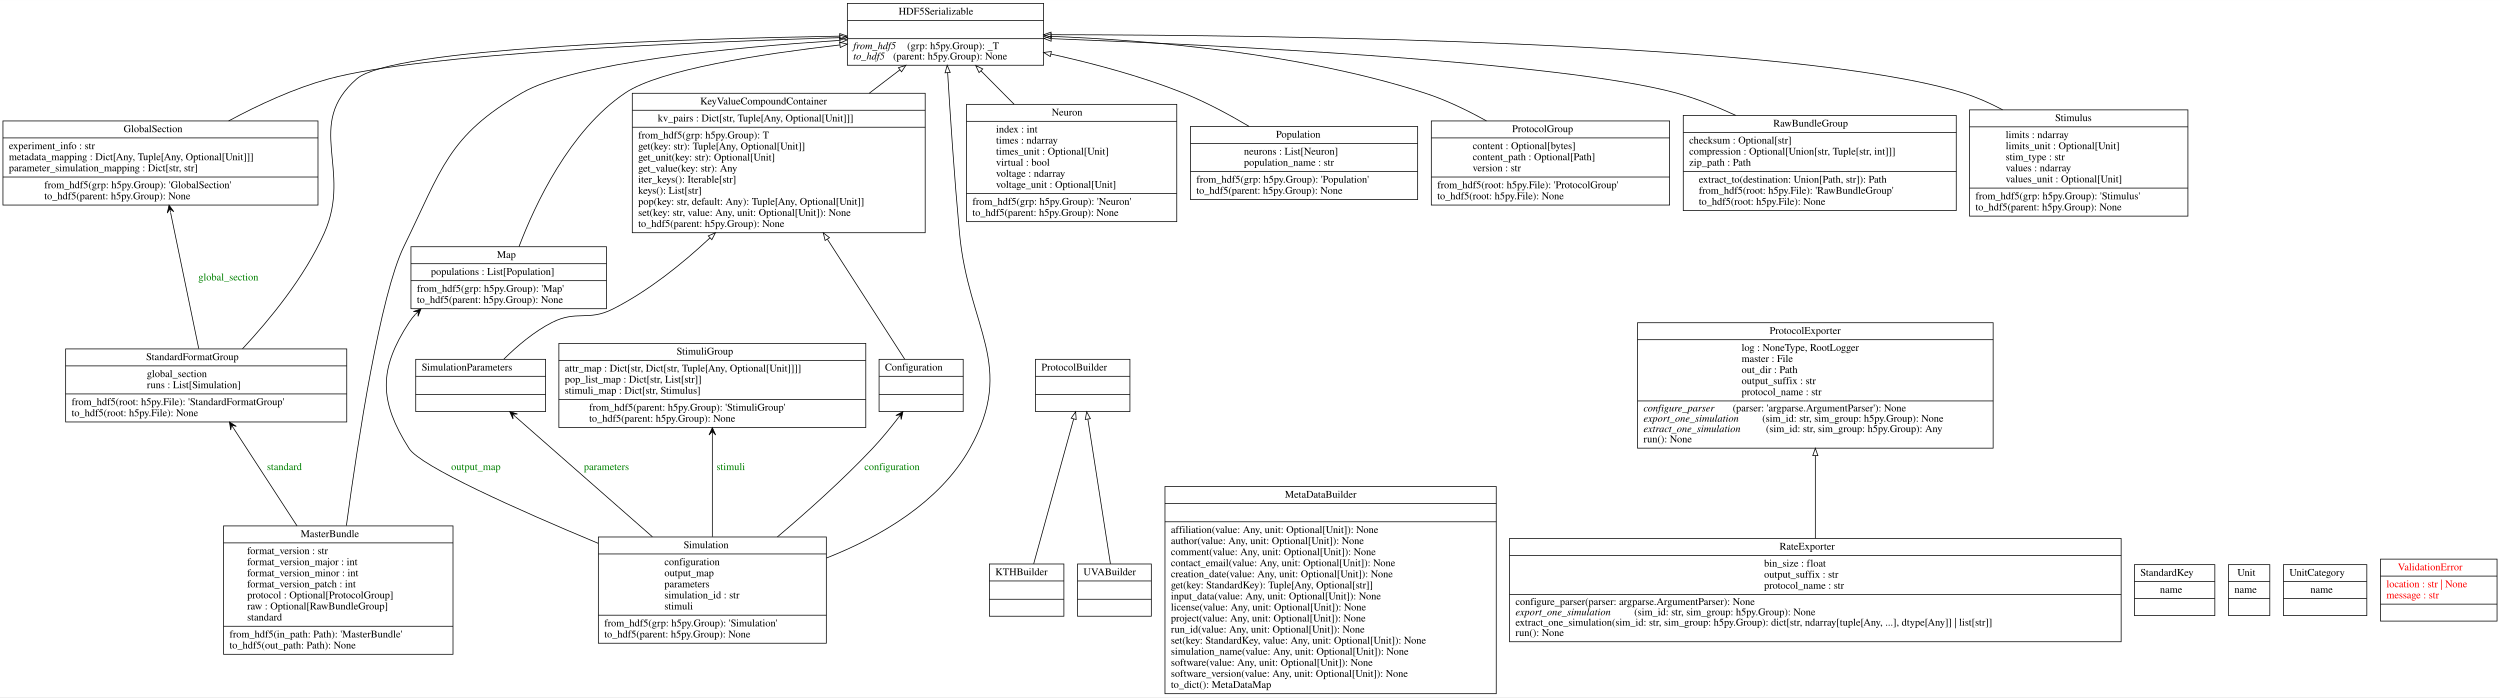
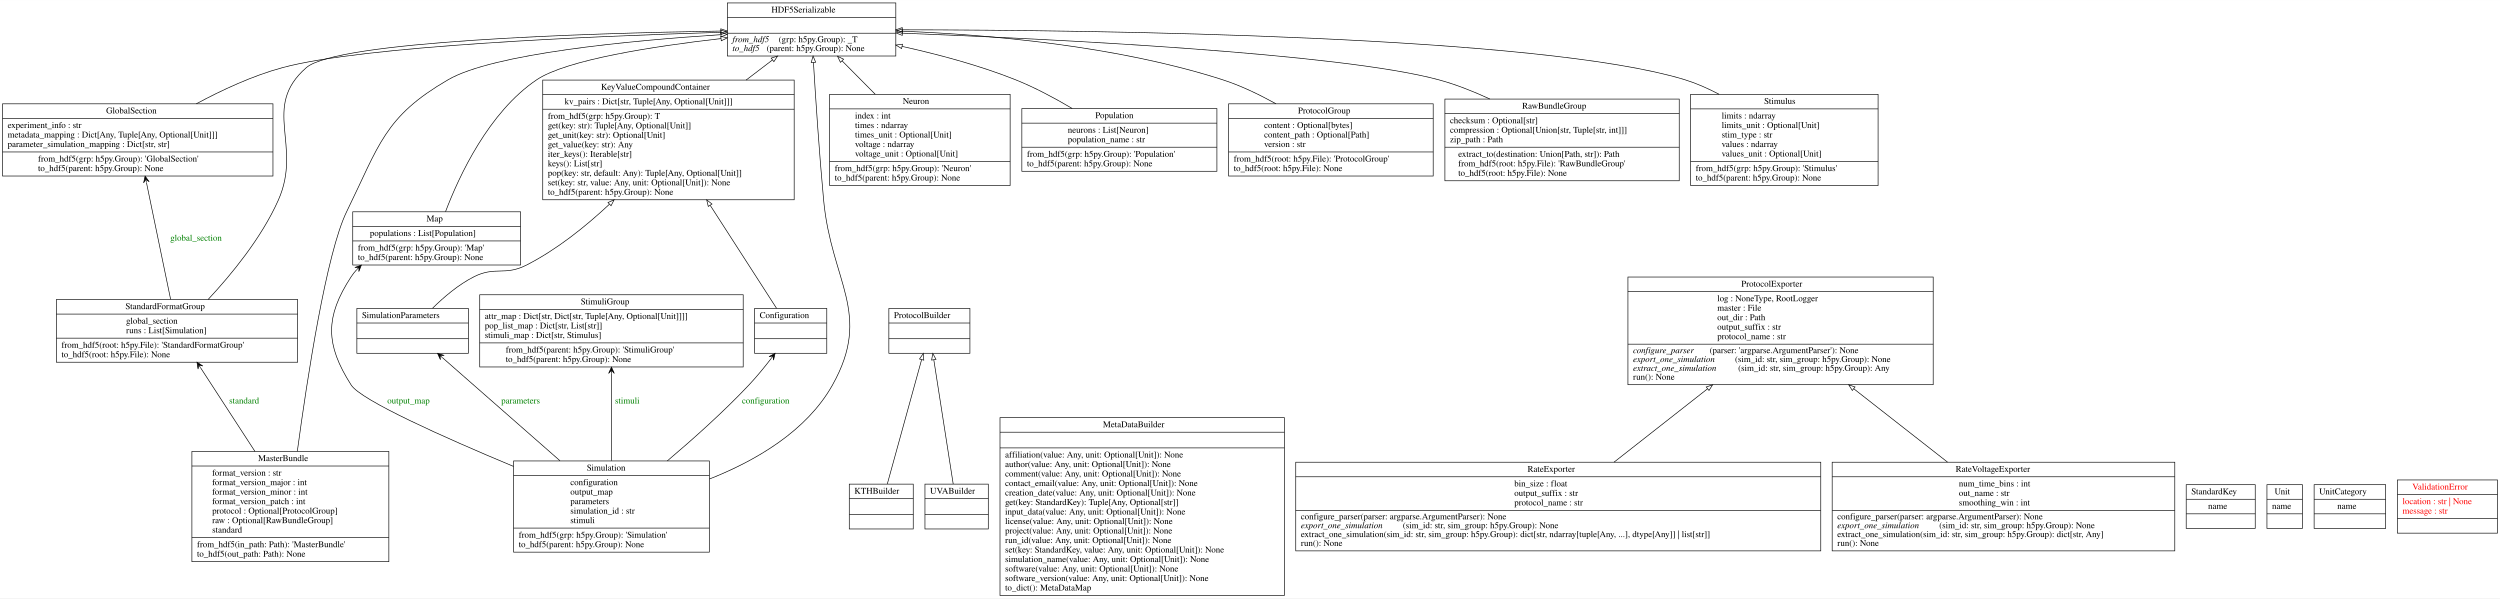
- <svg xmlns="http://www.w3.org/2000/svg" width="3389pt" height="945pt" viewBox="0.00 0.00 3388.50 944.60">
+ <svg xmlns="http://www.w3.org/2000/svg" width="3948pt" height="945pt" viewBox="0.00 0.00 3947.50 944.60">
  <g id="graph0" class="graph" transform="scale(1 1) rotate(0) translate(4 940.6)">
-     <polygon fill="white" stroke="transparent" points="-4,4 -4,-940.6 3384.5,-940.6 3384.5,4 -4,4" />
+     <polygon fill="white" stroke="transparent" points="-4,4 -4,-940.6 3943.5,-940.6 3943.5,4 -4,4" />
    <g id="node1" class="node">
      <polygon fill="none" stroke="black" points="1187.5,-382.9 1187.5,-453.7 1301.5,-453.7 1301.5,-382.9 1187.5,-382.9" />
      <text text-anchor="start" x="1195.5" y="-438.5" font-family="Times,serif" font-size="14.00">Configuration</text>
      <polyline fill="none" stroke="black" points="1187.5,-430.7 1301.5,-430.7 " />
      <polyline fill="none" stroke="black" points="1187.5,-405.9 1301.5,-405.9 " />
      <text text-anchor="start" x="1242" y="-390.7" font-family="Times,serif" font-size="14.00"> </text>
    </g>
    <g id="node5" class="node">
      <polygon fill="none" stroke="black" points="853,-625.3 853,-814.3 1250,-814.3 1250,-625.3 853,-625.3" />
      <text text-anchor="start" x="945" y="-799.1" font-family="Times,serif" font-size="14.00">KeyValueCompoundContainer</text>
      <polyline fill="none" stroke="black" points="853,-791.3 1250,-791.3 " />
      <text text-anchor="start" x="887.5" y="-776.1" font-family="Times,serif" font-size="14.00">kv_pairs : Dict[str, Tuple[Any, Optional[Unit]]]</text>
      <polyline fill="none" stroke="black" points="853,-768.3 1250,-768.3 " />
      <text text-anchor="start" x="861" y="-753.1" font-family="Times,serif" font-size="14.00">from_hdf5(grp: h5py.Group): T</text>
      <text text-anchor="start" x="861" y="-738.1" font-family="Times,serif" font-size="14.00">get(key: str): Tuple[Any, Optional[Unit]]</text>
      <text text-anchor="start" x="861" y="-723.1" font-family="Times,serif" font-size="14.00">get_unit(key: str): Optional[Unit]</text>
      <text text-anchor="start" x="861" y="-708.1" font-family="Times,serif" font-size="14.00">get_value(key: str): Any</text>
      <text text-anchor="start" x="861" y="-693.1" font-family="Times,serif" font-size="14.00">iter_keys(): Iterable[str]</text>
      <text text-anchor="start" x="861" y="-678.1" font-family="Times,serif" font-size="14.00">keys(): List[str]</text>
      <text text-anchor="start" x="861" y="-663.1" font-family="Times,serif" font-size="14.00">pop(key: str, default: Any): Tuple[Any, Optional[Unit]]</text>
      <text text-anchor="start" x="861" y="-648.1" font-family="Times,serif" font-size="14.00">set(key: str, value: Any, unit: Optional[Unit]): None</text>
      <text text-anchor="start" x="861" y="-633.1" font-family="Times,serif" font-size="14.00">to_hdf5(parent: h5py.Group): None</text>
    </g>
-     <g id="edge5" class="edge">
+     <g id="edge6" class="edge">
      <path fill="none" stroke="black" d="M1222.17,-453.95C1196.69,-493.49 1153.83,-560 1117.44,-616.48" />
      <polygon fill="none" stroke="black" points="1114.36,-614.79 1111.89,-625.09 1120.25,-618.58 1114.36,-614.79" />
    </g>
    <g id="node2" class="node">
      <polygon fill="none" stroke="black" points="0,-662.8 0,-776.8 427,-776.8 427,-662.8 0,-662.8" />
      <text text-anchor="start" x="163.5" y="-761.6" font-family="Times,serif" font-size="14.00">GlobalSection</text>
      <polyline fill="none" stroke="black" points="0,-753.8 427,-753.8 " />
      <text text-anchor="start" x="8" y="-738.6" font-family="Times,serif" font-size="14.00">experiment_info : str</text>
      <text text-anchor="start" x="8" y="-723.6" font-family="Times,serif" font-size="14.00">metadata_mapping : Dict[Any, Tuple[Any, Optional[Unit]]]</text>
      <text text-anchor="start" x="8" y="-708.6" font-family="Times,serif" font-size="14.00">parameter_simulation_mapping : Dict[str, str]</text>
      <polyline fill="none" stroke="black" points="0,-700.8 427,-700.8 " />
      <text text-anchor="start" x="56" y="-685.6" font-family="Times,serif" font-size="14.00">from_hdf5(grp: h5py.Group): 'GlobalSection'</text>
      <text text-anchor="start" x="56" y="-670.6" font-family="Times,serif" font-size="14.00">to_hdf5(parent: h5py.Group): None</text>
    </g>
    <g id="node3" class="node">
      <polygon fill="none" stroke="black" points="1144.5,-852.3 1144.5,-936.1 1410.5,-936.1 1410.5,-852.3 1144.5,-852.3" />
      <text text-anchor="start" x="1214" y="-920.9" font-family="Times,serif" font-size="14.00">HDF5Serializable</text>
      <polyline fill="none" stroke="black" points="1144.5,-913.1 1410.5,-913.1 " />
      <polyline fill="none" stroke="black" points="1144.5,-888.3 1410.5,-888.3 " />
      <text text-anchor="start" x="1152.5" y="-874.1" font-family="Times,serif" font-style="italic" font-size="14.00">from_hdf5</text>
      <text text-anchor="start" x="1225.5" y="-874.1" font-family="Times,serif" font-size="14.00">(grp: h5py.Group): _T</text>
      <text text-anchor="start" x="1152.5" y="-860.1" font-family="Times,serif" font-style="italic" font-size="14.00">to_hdf5</text>
      <text text-anchor="start" x="1206.5" y="-860.1" font-family="Times,serif" font-size="14.00">(parent: h5py.Group): None</text>
    </g>
-     <g id="edge6" class="edge">
+     <g id="edge7" class="edge">
      <path fill="none" stroke="black" d="M305.91,-776.84C346.14,-798.49 394.71,-821.08 441.5,-833.8 568.01,-868.21 930.67,-883.61 1134.32,-889.71" />
      <polygon fill="none" stroke="black" points="1134.4,-893.21 1144.5,-890.01 1134.61,-886.22 1134.4,-893.21" />
    </g>
    <g id="node4" class="node">
      <polygon fill="none" stroke="black" points="1337,-105.5 1337,-176.3 1438,-176.3 1438,-105.5 1337,-105.5" />
      <text text-anchor="start" x="1345" y="-161.1" font-family="Times,serif" font-size="14.00">KTHBuilder</text>
      <polyline fill="none" stroke="black" points="1337,-153.3 1438,-153.3 " />
      <polyline fill="none" stroke="black" points="1337,-128.5 1438,-128.5 " />
      <text text-anchor="start" x="1385" y="-113.3" font-family="Times,serif" font-size="14.00"> </text>
    </g>
    <g id="node11" class="node">
      <polygon fill="none" stroke="black" points="1399.5,-382.9 1399.5,-453.7 1527.5,-453.7 1527.5,-382.9 1399.5,-382.9" />
      <text text-anchor="start" x="1407.5" y="-438.5" font-family="Times,serif" font-size="14.00">ProtocolBuilder</text>
      <polyline fill="none" stroke="black" points="1399.5,-430.7 1527.5,-430.7 " />
      <polyline fill="none" stroke="black" points="1399.5,-405.9 1527.5,-405.9 " />
      <text text-anchor="start" x="1461" y="-390.7" font-family="Times,serif" font-size="14.00"> </text>
    </g>
-     <g id="edge2" class="edge">
+     <g id="edge3" class="edge">
      <path fill="none" stroke="black" d="M1397.05,-176.5C1410.78,-226.28 1436.13,-318.11 1451.23,-372.85" />
      <polygon fill="none" stroke="black" points="1447.9,-373.92 1453.93,-382.62 1454.64,-372.05 1447.9,-373.92" />
    </g>
-     <g id="edge4" class="edge">
+     <g id="edge5" class="edge">
      <path fill="none" stroke="black" d="M1174.09,-814.32C1188.53,-825.33 1202.75,-836.18 1215.82,-846.15" />
      <polygon fill="none" stroke="black" points="1213.72,-848.95 1223.79,-852.23 1217.97,-843.38 1213.72,-848.95" />
    </g>
    <g id="node6" class="node">
      <polygon fill="none" stroke="black" points="553,-522.3 553,-606.3 818,-606.3 818,-522.3 553,-522.3" />
      <text text-anchor="start" x="669.5" y="-591.1" font-family="Times,serif" font-size="14.00">Map</text>
      <polyline fill="none" stroke="black" points="553,-583.3 818,-583.3 " />
      <text text-anchor="start" x="580" y="-568.1" font-family="Times,serif" font-size="14.00">populations : List[Population]</text>
      <polyline fill="none" stroke="black" points="553,-560.3 818,-560.3 " />
      <text text-anchor="start" x="561" y="-545.1" font-family="Times,serif" font-size="14.00">from_hdf5(grp: h5py.Group): 'Map'</text>
      <text text-anchor="start" x="561" y="-530.1" font-family="Times,serif" font-size="14.00">to_hdf5(parent: h5py.Group): None</text>
    </g>
-     <g id="edge7" class="edge">
+     <g id="edge8" class="edge">
      <path fill="none" stroke="black" d="M699.48,-606.48C720.98,-663.12 767.79,-763.84 843.5,-814.8 890.27,-846.29 1026.87,-867.49 1134.46,-879.83" />
      <polygon fill="none" stroke="black" points="1134.12,-883.31 1144.45,-880.95 1134.9,-876.35 1134.12,-883.31" />
    </g>
    <g id="node7" class="node">
      <polygon fill="none" stroke="black" points="299,-53.9 299,-227.9 610,-227.9 610,-53.9 299,-53.9" />
      <text text-anchor="start" x="403.5" y="-212.7" font-family="Times,serif" font-size="14.00">MasterBundle</text>
      <polyline fill="none" stroke="black" points="299,-204.9 610,-204.9 " />
      <text text-anchor="start" x="331" y="-189.7" font-family="Times,serif" font-size="14.00">format_version : str</text>
      <text text-anchor="start" x="331" y="-174.7" font-family="Times,serif" font-size="14.00">format_version_major : int</text>
      <text text-anchor="start" x="331" y="-159.7" font-family="Times,serif" font-size="14.00">format_version_minor : int</text>
      <text text-anchor="start" x="331" y="-144.7" font-family="Times,serif" font-size="14.00">format_version_patch : int</text>
      <text text-anchor="start" x="331" y="-129.7" font-family="Times,serif" font-size="14.00">protocol : Optional[ProtocolGroup]</text>
      <text text-anchor="start" x="331" y="-114.7" font-family="Times,serif" font-size="14.00">raw : Optional[RawBundleGroup]</text>
      <text text-anchor="start" x="331" y="-99.7" font-family="Times,serif" font-size="14.00">standard</text>
      <polyline fill="none" stroke="black" points="299,-91.9 610,-91.9 " />
      <text text-anchor="start" x="307" y="-76.7" font-family="Times,serif" font-size="14.00">from_hdf5(in_path: Path): 'MasterBundle'</text>
      <text text-anchor="start" x="307" y="-61.7" font-family="Times,serif" font-size="14.00">to_hdf5(out_path: Path): None</text>
    </g>
-     <g id="edge8" class="edge">
+     <g id="edge9" class="edge">
      <path fill="none" stroke="black" d="M465.48,-228.25C481.1,-343.7 511.43,-541.41 543.5,-606.8 594.86,-711.51 602.6,-756.3 703.5,-814.8 774.5,-855.97 988.27,-876.51 1133.91,-885.99" />
      <polygon fill="none" stroke="black" points="1134.08,-889.51 1144.28,-886.66 1134.52,-882.52 1134.08,-889.51" />
    </g>
-     <g id="node18" class="node">
+     <g id="node19" class="node">
      <polygon fill="none" stroke="black" points="85,-368.8 85,-467.8 466,-467.8 466,-368.8 85,-368.8" />
      <text text-anchor="start" x="194" y="-452.6" font-family="Times,serif" font-size="14.00">StandardFormatGroup</text>
      <polyline fill="none" stroke="black" points="85,-444.8 466,-444.8 " />
      <text text-anchor="start" x="195" y="-429.6" font-family="Times,serif" font-size="14.00">global_section</text>
      <text text-anchor="start" x="195" y="-414.6" font-family="Times,serif" font-size="14.00">runs : List[Simulation]</text>
      <polyline fill="none" stroke="black" points="85,-406.8 466,-406.8 " />
      <text text-anchor="start" x="93" y="-391.6" font-family="Times,serif" font-size="14.00">from_hdf5(root: h5py.File): 'StandardFormatGroup'</text>
      <text text-anchor="start" x="93" y="-376.6" font-family="Times,serif" font-size="14.00">to_hdf5(root: h5py.File): None</text>
    </g>
-     <g id="edge21" class="edge">
+     <g id="edge22" class="edge">
      <path fill="none" stroke="black" d="M398.6,-227.91C370.56,-271.04 337.38,-322.1 312.53,-360.32" />
      <polygon fill="black" stroke="black" points="307.04,-368.77 308.72,-357.93 309.77,-364.58 312.49,-360.38 312.49,-360.38 312.49,-360.38 309.77,-364.58 316.27,-362.84 307.04,-368.77 307.04,-368.77" />
      <text text-anchor="middle" x="381.5" y="-303.6" font-family="Times,serif" font-size="14.00" fill="green">standard</text>
    </g>
    <g id="node8" class="node">
      <polygon fill="none" stroke="black" points="1575,-0.5 1575,-281.3 2024,-281.3 2024,-0.5 1575,-0.5" />
      <text text-anchor="start" x="1737.5" y="-266.1" font-family="Times,serif" font-size="14.00">MetaDataBuilder</text>
      <polyline fill="none" stroke="black" points="1575,-258.3 2024,-258.3 " />
      <polyline fill="none" stroke="black" points="1575,-233.5 2024,-233.5 " />
      <text text-anchor="start" x="1583" y="-218.3" font-family="Times,serif" font-size="14.00">affiliation(value: Any, unit: Optional[Unit]): None</text>
      <text text-anchor="start" x="1583" y="-203.3" font-family="Times,serif" font-size="14.00">author(value: Any, unit: Optional[Unit]): None</text>
      <text text-anchor="start" x="1583" y="-188.3" font-family="Times,serif" font-size="14.00">comment(value: Any, unit: Optional[Unit]): None</text>
      <text text-anchor="start" x="1583" y="-173.3" font-family="Times,serif" font-size="14.00">contact_email(value: Any, unit: Optional[Unit]): None</text>
      <text text-anchor="start" x="1583" y="-158.3" font-family="Times,serif" font-size="14.00">creation_date(value: Any, unit: Optional[Unit]): None</text>
      <text text-anchor="start" x="1583" y="-143.3" font-family="Times,serif" font-size="14.00">get(key: StandardKey): Tuple[Any, Optional[str]]</text>
      <text text-anchor="start" x="1583" y="-128.3" font-family="Times,serif" font-size="14.00">input_data(value: Any, unit: Optional[Unit]): None</text>
      <text text-anchor="start" x="1583" y="-113.3" font-family="Times,serif" font-size="14.00">license(value: Any, unit: Optional[Unit]): None</text>
      <text text-anchor="start" x="1583" y="-98.3" font-family="Times,serif" font-size="14.00">project(value: Any, unit: Optional[Unit]): None</text>
      <text text-anchor="start" x="1583" y="-83.3" font-family="Times,serif" font-size="14.00">run_id(value: Any, unit: Optional[Unit]): None</text>
      <text text-anchor="start" x="1583" y="-68.3" font-family="Times,serif" font-size="14.00">set(key: StandardKey, value: Any, unit: Optional[Unit]): None</text>
      <text text-anchor="start" x="1583" y="-53.3" font-family="Times,serif" font-size="14.00">simulation_name(value: Any, unit: Optional[Unit]): None</text>
      <text text-anchor="start" x="1583" y="-38.3" font-family="Times,serif" font-size="14.00">software(value: Any, unit: Optional[Unit]): None</text>
      <text text-anchor="start" x="1583" y="-23.3" font-family="Times,serif" font-size="14.00">software_version(value: Any, unit: Optional[Unit]): None</text>
      <text text-anchor="start" x="1583" y="-8.3" font-family="Times,serif" font-size="14.00">to_dict(): MetaDataMap</text>
    </g>
    <g id="node9" class="node">
-       <polygon fill="none" stroke="black" points="1306,-640.3 1306,-799.3 1591,-799.3 1591,-640.3 1306,-640.3" />
-       <text text-anchor="start" x="1421.5" y="-784.1" font-family="Times,serif" font-size="14.00">Neuron</text>
-       <polyline fill="none" stroke="black" points="1306,-776.3 1591,-776.3 " />
-       <text text-anchor="start" x="1346" y="-761.1" font-family="Times,serif" font-size="14.00">index : int</text>
-       <text text-anchor="start" x="1346" y="-746.1" font-family="Times,serif" font-size="14.00">times : ndarray</text>
-       <text text-anchor="start" x="1346" y="-731.1" font-family="Times,serif" font-size="14.00">times_unit : Optional[Unit]</text>
-       <text text-anchor="start" x="1346" y="-716.1" font-family="Times,serif" font-size="14.00">virtual : bool</text>
-       <text text-anchor="start" x="1346" y="-701.1" font-family="Times,serif" font-size="14.00">voltage : ndarray</text>
-       <text text-anchor="start" x="1346" y="-686.1" font-family="Times,serif" font-size="14.00">voltage_unit : Optional[Unit]</text>
-       <polyline fill="none" stroke="black" points="1306,-678.3 1591,-678.3 " />
-       <text text-anchor="start" x="1314" y="-663.1" font-family="Times,serif" font-size="14.00">from_hdf5(grp: h5py.Group): 'Neuron'</text>
-       <text text-anchor="start" x="1314" y="-648.1" font-family="Times,serif" font-size="14.00">to_hdf5(parent: h5py.Group): None</text>
-     </g>
-     <g id="edge9" class="edge">
-       <path fill="none" stroke="black" d="M1370.51,-799.43C1355.2,-814.86 1339.58,-830.61 1325.61,-844.69" />
-       <polygon fill="none" stroke="black" points="1323.03,-842.33 1318.47,-851.9 1328,-847.26 1323.03,-842.33" />
+       <polygon fill="none" stroke="black" points="1306,-647.8 1306,-791.8 1591,-791.8 1591,-647.8 1306,-647.8" />
+       <text text-anchor="start" x="1421.5" y="-776.6" font-family="Times,serif" font-size="14.00">Neuron</text>
+       <polyline fill="none" stroke="black" points="1306,-768.8 1591,-768.8 " />
+       <text text-anchor="start" x="1346" y="-753.6" font-family="Times,serif" font-size="14.00">index : int</text>
+       <text text-anchor="start" x="1346" y="-738.6" font-family="Times,serif" font-size="14.00">times : ndarray</text>
+       <text text-anchor="start" x="1346" y="-723.6" font-family="Times,serif" font-size="14.00">times_unit : Optional[Unit]</text>
+       <text text-anchor="start" x="1346" y="-708.6" font-family="Times,serif" font-size="14.00">voltage : ndarray</text>
+       <text text-anchor="start" x="1346" y="-693.6" font-family="Times,serif" font-size="14.00">voltage_unit : Optional[Unit]</text>
+       <polyline fill="none" stroke="black" points="1306,-685.8 1591,-685.8 " />
+       <text text-anchor="start" x="1314" y="-670.6" font-family="Times,serif" font-size="14.00">from_hdf5(grp: h5py.Group): 'Neuron'</text>
+       <text text-anchor="start" x="1314" y="-655.6" font-family="Times,serif" font-size="14.00">to_hdf5(parent: h5py.Group): None</text>
+     </g>
+     <g id="edge10" class="edge">
+       <path fill="none" stroke="black" d="M1377.96,-791.92C1360.41,-809.61 1341.99,-828.18 1325.78,-844.52" />
+       <polygon fill="none" stroke="black" points="1323.06,-842.29 1318.51,-851.86 1328.03,-847.22 1323.06,-842.29" />
    </g>
    <g id="node10" class="node">
      <polygon fill="none" stroke="black" points="1609.5,-670.3 1609.5,-769.3 1917.5,-769.3 1917.5,-670.3 1609.5,-670.3" />
      <text text-anchor="start" x="1725.5" y="-754.1" font-family="Times,serif" font-size="14.00">Population</text>
      <polyline fill="none" stroke="black" points="1609.5,-746.3 1917.5,-746.3 " />
      <text text-anchor="start" x="1682" y="-731.1" font-family="Times,serif" font-size="14.00">neurons : List[Neuron]</text>
      <text text-anchor="start" x="1682" y="-716.1" font-family="Times,serif" font-size="14.00">population_name : str</text>
      <polyline fill="none" stroke="black" points="1609.5,-708.3 1917.5,-708.3 " />
      <text text-anchor="start" x="1617.5" y="-693.1" font-family="Times,serif" font-size="14.00">from_hdf5(grp: h5py.Group): 'Population'</text>
      <text text-anchor="start" x="1617.5" y="-678.1" font-family="Times,serif" font-size="14.00">to_hdf5(parent: h5py.Group): None</text>
    </g>
-     <g id="edge10" class="edge">
+     <g id="edge11" class="edge">
      <path fill="none" stroke="black" d="M1688.98,-769.43C1661.67,-785.63 1629.98,-802.64 1599.5,-814.8 1542.54,-837.53 1477.2,-854.92 1420.32,-867.48" />
      <polygon fill="none" stroke="black" points="1419.56,-864.06 1410.54,-869.61 1421.05,-870.9 1419.56,-864.06" />
    </g>
    <g id="node12" class="node">
-       <polygon fill="none" stroke="black" points="2215.5,-333.3 2215.5,-503.3 2697.5,-503.3 2697.5,-333.3 2215.5,-333.3" />
-       <text text-anchor="start" x="2394.5" y="-488.1" font-family="Times,serif" font-size="14.00">ProtocolExporter</text>
-       <polyline fill="none" stroke="black" points="2215.5,-480.3 2697.5,-480.3 " />
-       <text text-anchor="start" x="2356.5" y="-465.1" font-family="Times,serif" font-size="14.00">log : NoneType, RootLogger</text>
-       <text text-anchor="start" x="2356.5" y="-450.1" font-family="Times,serif" font-size="14.00">master : File</text>
-       <text text-anchor="start" x="2356.5" y="-435.1" font-family="Times,serif" font-size="14.00">out_dir : Path</text>
-       <text text-anchor="start" x="2356.5" y="-420.1" font-family="Times,serif" font-size="14.00">output_suffix : str</text>
-       <text text-anchor="start" x="2356.5" y="-405.1" font-family="Times,serif" font-size="14.00">protocol_name : str</text>
-       <polyline fill="none" stroke="black" points="2215.5,-397.3 2697.5,-397.3 " />
-       <text text-anchor="start" x="2223.5" y="-383.1" font-family="Times,serif" font-style="italic" font-size="14.00">configure_parser</text>
-       <text text-anchor="start" x="2344.5" y="-383.1" font-family="Times,serif" font-size="14.00">(parser: 'argparse.ArgumentParser'): None</text>
-       <text text-anchor="start" x="2223.5" y="-369.1" font-family="Times,serif" font-style="italic" font-size="14.00">export_one_simulation</text>
-       <text text-anchor="start" x="2384.5" y="-369.1" font-family="Times,serif" font-size="14.00">(sim_id: str, sim_group: h5py.Group): None</text>
-       <text text-anchor="start" x="2223.5" y="-355.1" font-family="Times,serif" font-style="italic" font-size="14.00">extract_one_simulation</text>
-       <text text-anchor="start" x="2389.5" y="-355.1" font-family="Times,serif" font-size="14.00">(sim_id: str, sim_group: h5py.Group): Any</text>
-       <text text-anchor="start" x="2223.5" y="-341.1" font-family="Times,serif" font-size="14.00">run(): None</text>
+       <polygon fill="none" stroke="black" points="2566.5,-333.3 2566.5,-503.3 3048.5,-503.3 3048.5,-333.3 2566.5,-333.3" />
+       <text text-anchor="start" x="2745.5" y="-488.1" font-family="Times,serif" font-size="14.00">ProtocolExporter</text>
+       <polyline fill="none" stroke="black" points="2566.5,-480.3 3048.5,-480.3 " />
+       <text text-anchor="start" x="2707.5" y="-465.1" font-family="Times,serif" font-size="14.00">log : NoneType, RootLogger</text>
+       <text text-anchor="start" x="2707.5" y="-450.1" font-family="Times,serif" font-size="14.00">master : File</text>
+       <text text-anchor="start" x="2707.5" y="-435.1" font-family="Times,serif" font-size="14.00">out_dir : Path</text>
+       <text text-anchor="start" x="2707.5" y="-420.1" font-family="Times,serif" font-size="14.00">output_suffix : str</text>
+       <text text-anchor="start" x="2707.5" y="-405.1" font-family="Times,serif" font-size="14.00">protocol_name : str</text>
+       <polyline fill="none" stroke="black" points="2566.5,-397.3 3048.5,-397.3 " />
+       <text text-anchor="start" x="2574.5" y="-383.1" font-family="Times,serif" font-style="italic" font-size="14.00">configure_parser</text>
+       <text text-anchor="start" x="2695.5" y="-383.1" font-family="Times,serif" font-size="14.00">(parser: 'argparse.ArgumentParser'): None</text>
+       <text text-anchor="start" x="2574.5" y="-369.1" font-family="Times,serif" font-style="italic" font-size="14.00">export_one_simulation</text>
+       <text text-anchor="start" x="2735.5" y="-369.1" font-family="Times,serif" font-size="14.00">(sim_id: str, sim_group: h5py.Group): None</text>
+       <text text-anchor="start" x="2574.5" y="-355.1" font-family="Times,serif" font-style="italic" font-size="14.00">extract_one_simulation</text>
+       <text text-anchor="start" x="2740.5" y="-355.1" font-family="Times,serif" font-size="14.00">(sim_id: str, sim_group: h5py.Group): Any</text>
+       <text text-anchor="start" x="2574.5" y="-341.1" font-family="Times,serif" font-size="14.00">run(): None</text>
    </g>
    <g id="node13" class="node">
      <polygon fill="none" stroke="black" points="1936,-662.8 1936,-776.8 2259,-776.8 2259,-662.8 1936,-662.8" />
      <text text-anchor="start" x="2045.5" y="-761.6" font-family="Times,serif" font-size="14.00">ProtocolGroup</text>
      <polyline fill="none" stroke="black" points="1936,-753.8 2259,-753.8 " />
      <text text-anchor="start" x="1992" y="-738.6" font-family="Times,serif" font-size="14.00">content : Optional[bytes]</text>
      <text text-anchor="start" x="1992" y="-723.6" font-family="Times,serif" font-size="14.00">content_path : Optional[Path]</text>
      <text text-anchor="start" x="1992" y="-708.6" font-family="Times,serif" font-size="14.00">version : str</text>
      <polyline fill="none" stroke="black" points="1936,-700.8 2259,-700.8 " />
      <text text-anchor="start" x="1944" y="-685.6" font-family="Times,serif" font-size="14.00">from_hdf5(root: h5py.File): 'ProtocolGroup'</text>
      <text text-anchor="start" x="1944" y="-670.6" font-family="Times,serif" font-size="14.00">to_hdf5(root: h5py.File): None</text>
    </g>
-     <g id="edge11" class="edge">
+     <g id="edge12" class="edge">
      <path fill="none" stroke="black" d="M2010.77,-776.82C1984.61,-791.39 1955.2,-805.56 1926.5,-814.8 1758.3,-868.94 1554.64,-886.23 1420.86,-891.46" />
      <polygon fill="none" stroke="black" points="1420.41,-887.97 1410.55,-891.84 1420.67,-894.97 1420.41,-887.97" />
    </g>
    <g id="node14" class="node">
      <polygon fill="none" stroke="black" points="2042,-70.9 2042,-210.9 2871,-210.9 2871,-70.9 2042,-70.9" />
      <text text-anchor="start" x="2408" y="-195.7" font-family="Times,serif" font-size="14.00">RateExporter</text>
      <polyline fill="none" stroke="black" points="2042,-187.9 2871,-187.9 " />
      <text text-anchor="start" x="2387" y="-172.7" font-family="Times,serif" font-size="14.00">bin_size : float</text>
      <text text-anchor="start" x="2387" y="-157.7" font-family="Times,serif" font-size="14.00">output_suffix : str</text>
      <text text-anchor="start" x="2387" y="-142.7" font-family="Times,serif" font-size="14.00">protocol_name : str</text>
      <polyline fill="none" stroke="black" points="2042,-134.9 2871,-134.9 " />
      <text text-anchor="start" x="2050" y="-120.7" font-family="Times,serif" font-size="14.00">configure_parser(parser: argparse.ArgumentParser): None</text>
      <text text-anchor="start" x="2050" y="-106.7" font-family="Times,serif" font-style="italic" font-size="14.00">export_one_simulation</text>
      <text text-anchor="start" x="2211" y="-106.7" font-family="Times,serif" font-size="14.00">(sim_id: str, sim_group: h5py.Group): None</text>
      <text text-anchor="start" x="2050" y="-92.7" font-family="Times,serif" font-size="14.00">extract_one_simulation(sim_id: str, sim_group: h5py.Group): dict[str, ndarray[tuple[Any, ...], dtype[Any]] | list[str]]</text>
      <text text-anchor="start" x="2050" y="-78.7" font-family="Times,serif" font-size="14.00">run(): None</text>
    </g>
    <g id="edge1" class="edge">
-       <path fill="none" stroke="black" d="M2456.5,-211.04C2456.5,-244.9 2456.5,-286.19 2456.5,-322.9" />
-       <polygon fill="none" stroke="black" points="2453,-323.13 2456.5,-333.13 2460,-323.13 2453,-323.13" />
+       <path fill="none" stroke="black" d="M2544.62,-211.04C2589.34,-246.13 2644.23,-289.2 2692.27,-326.89" />
+       <polygon fill="none" stroke="black" points="2690.19,-329.71 2700.22,-333.13 2694.52,-324.2 2690.19,-329.71" />
    </g>
    <g id="node15" class="node">
+       <polygon fill="none" stroke="black" points="2889,-70.9 2889,-210.9 3430,-210.9 3430,-70.9 2889,-70.9" />
+       <text text-anchor="start" x="3084" y="-195.7" font-family="Times,serif" font-size="14.00">RateVoltageExporter</text>
+       <polyline fill="none" stroke="black" points="2889,-187.9 3430,-187.9 " />
+       <text text-anchor="start" x="3089" y="-172.7" font-family="Times,serif" font-size="14.00">num_time_bins : int</text>
+       <text text-anchor="start" x="3089" y="-157.7" font-family="Times,serif" font-size="14.00">out_name : str</text>
+       <text text-anchor="start" x="3089" y="-142.7" font-family="Times,serif" font-size="14.00">smoothing_win : int</text>
+       <polyline fill="none" stroke="black" points="2889,-134.9 3430,-134.9 " />
+       <text text-anchor="start" x="2897" y="-120.7" font-family="Times,serif" font-size="14.00">configure_parser(parser: argparse.ArgumentParser): None</text>
+       <text text-anchor="start" x="2897" y="-106.7" font-family="Times,serif" font-style="italic" font-size="14.00">export_one_simulation</text>
+       <text text-anchor="start" x="3058" y="-106.7" font-family="Times,serif" font-size="14.00">(sim_id: str, sim_group: h5py.Group): None</text>
+       <text text-anchor="start" x="2897" y="-92.7" font-family="Times,serif" font-size="14.00">extract_one_simulation(sim_id: str, sim_group: h5py.Group): dict[str, Any]</text>
+       <text text-anchor="start" x="2897" y="-78.7" font-family="Times,serif" font-size="14.00">run(): None</text>
+     </g>
+     <g id="edge2" class="edge">
+       <path fill="none" stroke="black" d="M3071.13,-211.04C3026.28,-246.13 2971.23,-289.2 2923.06,-326.89" />
+       <polygon fill="none" stroke="black" points="2920.8,-324.21 2915.08,-333.13 2925.12,-329.72 2920.8,-324.21" />
+     </g>
+     <g id="node16" class="node">
      <polygon fill="none" stroke="black" points="2277.5,-655.3 2277.5,-784.3 2647.5,-784.3 2647.5,-655.3 2277.5,-655.3" />
      <text text-anchor="start" x="2399.5" y="-769.1" font-family="Times,serif" font-size="14.00">RawBundleGroup</text>
      <polyline fill="none" stroke="black" points="2277.5,-761.3 2647.5,-761.3 " />
      <text text-anchor="start" x="2285.5" y="-746.1" font-family="Times,serif" font-size="14.00">checksum : Optional[str]</text>
      <text text-anchor="start" x="2285.5" y="-731.1" font-family="Times,serif" font-size="14.00">compression : Optional[Union[str, Tuple[str, int]]]</text>
      <text text-anchor="start" x="2285.5" y="-716.1" font-family="Times,serif" font-size="14.00">zip_path : Path</text>
      <polyline fill="none" stroke="black" points="2277.5,-708.3 2647.5,-708.3 " />
      <text text-anchor="start" x="2298.5" y="-693.1" font-family="Times,serif" font-size="14.00">extract_to(destination: Union[Path, str]): Path</text>
      <text text-anchor="start" x="2298.5" y="-678.1" font-family="Times,serif" font-size="14.00">from_hdf5(root: h5py.File): 'RawBundleGroup'</text>
      <text text-anchor="start" x="2298.5" y="-663.1" font-family="Times,serif" font-size="14.00">to_hdf5(root: h5py.File): None</text>
    </g>
-     <g id="edge12" class="edge">
+     <g id="edge13" class="edge">
      <path fill="none" stroke="black" d="M2348.45,-784.41C2322.53,-796.4 2294.62,-807.47 2267.5,-814.8 2112.01,-856.85 1656.11,-879.28 1421.15,-888.33" />
      <polygon fill="none" stroke="black" points="1420.68,-884.85 1410.82,-888.73 1420.95,-891.84 1420.68,-884.85" />
    </g>
-     <g id="node16" class="node">
+     <g id="node17" class="node">
      <polygon fill="none" stroke="black" points="807,-68.9 807,-212.9 1116,-212.9 1116,-68.9 807,-68.9" />
      <text text-anchor="start" x="922.5" y="-197.7" font-family="Times,serif" font-size="14.00">Simulation</text>
      <polyline fill="none" stroke="black" points="807,-189.9 1116,-189.9 " />
      <text text-anchor="start" x="896.5" y="-174.7" font-family="Times,serif" font-size="14.00">configuration</text>
      <text text-anchor="start" x="896.5" y="-159.7" font-family="Times,serif" font-size="14.00">output_map</text>
      <text text-anchor="start" x="896.5" y="-144.7" font-family="Times,serif" font-size="14.00">parameters</text>
      <text text-anchor="start" x="896.5" y="-129.7" font-family="Times,serif" font-size="14.00">simulation_id : str</text>
      <text text-anchor="start" x="896.5" y="-114.7" font-family="Times,serif" font-size="14.00">stimuli</text>
      <polyline fill="none" stroke="black" points="807,-106.9 1116,-106.9 " />
      <text text-anchor="start" x="815" y="-91.7" font-family="Times,serif" font-size="14.00">from_hdf5(grp: h5py.Group): 'Simulation'</text>
      <text text-anchor="start" x="815" y="-76.7" font-family="Times,serif" font-size="14.00">to_hdf5(parent: h5py.Group): None</text>
    </g>
-     <g id="edge17" class="edge">
+     <g id="edge18" class="edge">
      <path fill="none" stroke="black" d="M1049.64,-212.97C1090.47,-247.48 1138.65,-290.55 1178.5,-332.8 1190.78,-345.82 1203.14,-360.97 1213.8,-374.83" />
      <polygon fill="black" stroke="black" points="1219.86,-382.81 1210.23,-377.57 1216.83,-378.83 1213.81,-374.84 1213.81,-374.84 1213.81,-374.84 1216.83,-378.83 1217.39,-372.12 1219.86,-382.81 1219.86,-382.81" />
      <text text-anchor="middle" x="1205" y="-303.6" font-family="Times,serif" font-size="14.00" fill="green">configuration</text>
    </g>
-     <g id="edge13" class="edge">
+     <g id="edge14" class="edge">
      <path fill="none" stroke="black" d="M1116.2,-184.37C1189.42,-213.28 1269.62,-259.91 1310.5,-332.8 1374.05,-446.12 1308.56,-495.43 1296.5,-624.8 1289.45,-700.39 1283.7,-788.18 1280.43,-842.22" />
      <polygon fill="none" stroke="black" points="1276.94,-842.04 1279.83,-852.23 1283.92,-842.46 1276.94,-842.04" />
    </g>
-     <g id="edge19" class="edge">
+     <g id="edge20" class="edge">
      <path fill="none" stroke="black" d="M806.77,-204.29C696.78,-250.21 565.91,-308.65 550.5,-332.8 509.62,-396.87 508.99,-440.14 550.5,-503.8 553.09,-507.77 556.01,-511.48 559.2,-514.94" />
      <polygon fill="black" stroke="black" points="566.58,-522.13 556.28,-518.38 563,-518.64 559.42,-515.15 559.42,-515.15 559.42,-515.15 563,-518.64 562.56,-511.93 566.58,-522.13 566.58,-522.13" />
      <text text-anchor="middle" x="641" y="-303.6" font-family="Times,serif" font-size="14.00" fill="green">output_map</text>
    </g>
-     <g id="node17" class="node">
+     <g id="node18" class="node">
      <polygon fill="none" stroke="black" points="559.5,-382.9 559.5,-453.7 735.5,-453.7 735.5,-382.9 559.5,-382.9" />
      <text text-anchor="start" x="567.5" y="-438.5" font-family="Times,serif" font-size="14.00">SimulationParameters</text>
      <polyline fill="none" stroke="black" points="559.5,-430.7 735.5,-430.7 " />
      <polyline fill="none" stroke="black" points="559.5,-405.9 735.5,-405.9 " />
      <text text-anchor="start" x="645" y="-390.7" font-family="Times,serif" font-size="14.00"> </text>
    </g>
-     <g id="edge20" class="edge">
+     <g id="edge21" class="edge">
      <path fill="none" stroke="black" d="M880.23,-213.18C821.24,-264.92 743.49,-333.11 694.49,-376.09" />
      <polygon fill="black" stroke="black" points="686.88,-382.76 691.43,-372.78 690.64,-379.46 694.4,-376.17 694.4,-376.17 694.4,-376.17 690.64,-379.46 697.37,-379.55 686.88,-382.76 686.88,-382.76" />
      <text text-anchor="middle" x="818" y="-303.6" font-family="Times,serif" font-size="14.00" fill="green">parameters</text>
    </g>
-     <g id="node20" class="node">
+     <g id="node21" class="node">
      <polygon fill="none" stroke="black" points="753.5,-361.3 753.5,-475.3 1169.5,-475.3 1169.5,-361.3 753.5,-361.3" />
      <text text-anchor="start" x="913" y="-460.1" font-family="Times,serif" font-size="14.00">StimuliGroup</text>
      <polyline fill="none" stroke="black" points="753.5,-452.3 1169.5,-452.3 " />
      <text text-anchor="start" x="761.5" y="-437.1" font-family="Times,serif" font-size="14.00">attr_map : Dict[str, Dict[str, Tuple[Any, Optional[Unit]]]]</text>
      <text text-anchor="start" x="761.5" y="-422.1" font-family="Times,serif" font-size="14.00">pop_list_map : Dict[str, List[str]]</text>
      <text text-anchor="start" x="761.5" y="-407.1" font-family="Times,serif" font-size="14.00">stimuli_map : Dict[str, Stimulus]</text>
      <polyline fill="none" stroke="black" points="753.5,-399.3 1169.5,-399.3 " />
      <text text-anchor="start" x="794.5" y="-384.1" font-family="Times,serif" font-size="14.00">from_hdf5(parent: h5py.Group): 'StimuliGroup'</text>
      <text text-anchor="start" x="794.5" y="-369.1" font-family="Times,serif" font-size="14.00">to_hdf5(parent: h5py.Group): None</text>
    </g>
-     <g id="edge22" class="edge">
+     <g id="edge23" class="edge">
      <path fill="none" stroke="black" d="M961.5,-213.18C961.5,-255.73 961.5,-309.41 961.5,-351.04" />
      <polygon fill="black" stroke="black" points="961.5,-361.08 957,-351.08 961.5,-356.08 961.5,-351.08 961.5,-351.08 961.5,-351.08 961.5,-356.08 966,-351.08 961.5,-361.08 961.5,-361.08" />
      <text text-anchor="middle" x="986.5" y="-303.6" font-family="Times,serif" font-size="14.00" fill="green">stimuli</text>
    </g>
-     <g id="edge14" class="edge">
+     <g id="edge15" class="edge">
      <path fill="none" stroke="black" d="M678.97,-454.02C696.61,-471.46 719.96,-491.45 744.5,-503.8 777.83,-520.58 793.19,-504.98 826.5,-521.8 874.51,-546.04 920.51,-582.93 958.26,-618.25" />
      <polygon fill="none" stroke="black" points="956.03,-620.96 965.7,-625.29 960.84,-615.87 956.03,-620.96" />
    </g>
-     <g id="edge18" class="edge">
+     <g id="edge19" class="edge">
      <path fill="none" stroke="black" d="M265.4,-468.09C255.02,-518.25 238.77,-596.72 227.23,-652.5" />
      <polygon fill="black" stroke="black" points="225.13,-662.64 222.75,-651.93 226.14,-657.74 227.15,-652.84 227.15,-652.84 227.15,-652.84 226.14,-657.74 231.56,-653.76 225.13,-662.64 225.13,-662.64" />
      <text text-anchor="middle" x="305.5" y="-560.6" font-family="Times,serif" font-size="14.00" fill="green">global_section</text>
    </g>
-     <g id="edge15" class="edge">
+     <g id="edge16" class="edge">
      <path fill="none" stroke="black" d="M324.63,-467.91C361.07,-506.92 408.86,-564.89 435.5,-624.8 474.07,-711.54 408.06,-771.29 479.5,-833.8 527.52,-875.81 917.56,-888.12 1134.02,-891.72" />
      <polygon fill="none" stroke="black" points="1134.14,-895.22 1144.2,-891.88 1134.26,-888.22 1134.14,-895.22" />
    </g>
-     <g id="node19" class="node">
-       <polygon fill="none" stroke="black" points="2889,-106.4 2889,-175.4 2998,-175.4 2998,-106.4 2889,-106.4" />
-       <text text-anchor="start" x="2897" y="-160.2" font-family="Times,serif" font-size="14.00">StandardKey</text>
-       <polyline fill="none" stroke="black" points="2889,-152.4 2998,-152.4 " />
-       <text text-anchor="start" x="2923.5" y="-137.2" font-family="Times,serif" font-size="14.00">name</text>
-       <polyline fill="none" stroke="black" points="2889,-129.4 2998,-129.4 " />
-       <text text-anchor="start" x="2941" y="-114.2" font-family="Times,serif" font-size="14.00"> </text>
-     </g>
-     <g id="node21" class="node">
+     <g id="node20" class="node">
+       <polygon fill="none" stroke="black" points="3448,-106.4 3448,-175.4 3557,-175.4 3557,-106.4 3448,-106.4" />
+       <text text-anchor="start" x="3456" y="-160.2" font-family="Times,serif" font-size="14.00">StandardKey</text>
+       <polyline fill="none" stroke="black" points="3448,-152.4 3557,-152.4 " />
+       <text text-anchor="start" x="3482.5" y="-137.2" font-family="Times,serif" font-size="14.00">name</text>
+       <polyline fill="none" stroke="black" points="3448,-129.4 3557,-129.4 " />
+       <text text-anchor="start" x="3500" y="-114.2" font-family="Times,serif" font-size="14.00"> </text>
+     </g>
+     <g id="node22" class="node">
      <polygon fill="none" stroke="black" points="2665.5,-647.8 2665.5,-791.8 2961.5,-791.8 2961.5,-647.8 2665.5,-647.8" />
      <text text-anchor="start" x="2781.5" y="-776.6" font-family="Times,serif" font-size="14.00">Stimulus</text>
      <polyline fill="none" stroke="black" points="2665.5,-768.8 2961.5,-768.8 " />
      <text text-anchor="start" x="2714.5" y="-753.6" font-family="Times,serif" font-size="14.00">limits : ndarray</text>
      <text text-anchor="start" x="2714.5" y="-738.6" font-family="Times,serif" font-size="14.00">limits_unit : Optional[Unit]</text>
      <text text-anchor="start" x="2714.5" y="-723.6" font-family="Times,serif" font-size="14.00">stim_type : str</text>
      <text text-anchor="start" x="2714.5" y="-708.6" font-family="Times,serif" font-size="14.00">values : ndarray</text>
      <text text-anchor="start" x="2714.5" y="-693.6" font-family="Times,serif" font-size="14.00">values_unit : Optional[Unit]</text>
      <polyline fill="none" stroke="black" points="2665.5,-685.8 2961.5,-685.8 " />
      <text text-anchor="start" x="2673.5" y="-670.6" font-family="Times,serif" font-size="14.00">from_hdf5(grp: h5py.Group): 'Stimulus'</text>
      <text text-anchor="start" x="2673.5" y="-655.6" font-family="Times,serif" font-size="14.00">to_hdf5(parent: h5py.Group): None</text>
    </g>
-     <g id="edge16" class="edge">
+     <g id="edge17" class="edge">
      <path fill="none" stroke="black" d="M2710.37,-791.88C2693.02,-801.06 2674.72,-809.2 2656.5,-814.8 2429.08,-884.69 1725.68,-893.34 1420.83,-893.69" />
      <polygon fill="none" stroke="black" points="1420.6,-890.19 1410.6,-893.7 1420.6,-897.19 1420.6,-890.19" />
    </g>
-     <g id="node22" class="node">
+     <g id="node23" class="node">
      <polygon fill="none" stroke="black" points="1456.5,-105.5 1456.5,-176.3 1556.5,-176.3 1556.5,-105.5 1456.5,-105.5" />
      <text text-anchor="start" x="1464.5" y="-161.1" font-family="Times,serif" font-size="14.00">UVABuilder</text>
      <polyline fill="none" stroke="black" points="1456.5,-153.3 1556.5,-153.3 " />
      <polyline fill="none" stroke="black" points="1456.5,-128.5 1556.5,-128.5 " />
      <text text-anchor="start" x="1504" y="-113.3" font-family="Times,serif" font-size="14.00"> </text>
    </g>
-     <g id="edge3" class="edge">
+     <g id="edge4" class="edge">
      <path fill="none" stroke="black" d="M1501.1,-176.5C1493.34,-226.17 1479.05,-317.73 1470.49,-372.51" />
      <polygon fill="none" stroke="black" points="1467,-372.2 1468.91,-382.62 1473.92,-373.28 1467,-372.2" />
    </g>
-     <g id="node23" class="node">
-       <polygon fill="none" stroke="black" points="3016.5,-106.4 3016.5,-175.4 3072.5,-175.4 3072.5,-106.4 3016.5,-106.4" />
-       <text text-anchor="start" x="3028.5" y="-160.2" font-family="Times,serif" font-size="14.00">Unit</text>
-       <polyline fill="none" stroke="black" points="3016.5,-152.4 3072.5,-152.4 " />
-       <text text-anchor="start" x="3024.5" y="-137.2" font-family="Times,serif" font-size="14.00">name</text>
-       <polyline fill="none" stroke="black" points="3016.5,-129.4 3072.5,-129.4 " />
-       <text text-anchor="start" x="3042" y="-114.2" font-family="Times,serif" font-size="14.00"> </text>
-     </g>
    <g id="node24" class="node">
-       <polygon fill="none" stroke="black" points="3091,-106.4 3091,-175.4 3204,-175.4 3204,-106.4 3091,-106.4" />
-       <text text-anchor="start" x="3099" y="-160.2" font-family="Times,serif" font-size="14.00">UnitCategory</text>
-       <polyline fill="none" stroke="black" points="3091,-152.4 3204,-152.4 " />
-       <text text-anchor="start" x="3127.5" y="-137.2" font-family="Times,serif" font-size="14.00">name</text>
-       <polyline fill="none" stroke="black" points="3091,-129.4 3204,-129.4 " />
-       <text text-anchor="start" x="3145" y="-114.2" font-family="Times,serif" font-size="14.00"> </text>
+       <polygon fill="none" stroke="black" points="3575.5,-106.4 3575.5,-175.4 3631.5,-175.4 3631.5,-106.4 3575.5,-106.4" />
+       <text text-anchor="start" x="3587.5" y="-160.2" font-family="Times,serif" font-size="14.00">Unit</text>
+       <polyline fill="none" stroke="black" points="3575.5,-152.4 3631.5,-152.4 " />
+       <text text-anchor="start" x="3583.5" y="-137.2" font-family="Times,serif" font-size="14.00">name</text>
+       <polyline fill="none" stroke="black" points="3575.5,-129.4 3631.5,-129.4 " />
+       <text text-anchor="start" x="3601" y="-114.2" font-family="Times,serif" font-size="14.00"> </text>
    </g>
    <g id="node25" class="node">
-       <polygon fill="none" stroke="black" points="3222.5,-98.9 3222.5,-182.9 3380.5,-182.9 3380.5,-98.9 3222.5,-98.9" />
-       <text text-anchor="start" x="3246" y="-167.7" font-family="Times,serif" font-size="14.00" fill="red">ValidationError</text>
-       <polyline fill="none" stroke="black" points="3222.5,-159.9 3380.5,-159.9 " />
-       <text text-anchor="start" x="3230.5" y="-144.7" font-family="Times,serif" font-size="14.00" fill="red">location : str | None</text>
-       <text text-anchor="start" x="3230.5" y="-129.7" font-family="Times,serif" font-size="14.00" fill="red">message : str</text>
-       <polyline fill="none" stroke="black" points="3222.5,-121.9 3380.5,-121.9 " />
-       <text text-anchor="start" x="3299" y="-106.7" font-family="Times,serif" font-size="14.00" fill="red"> </text>
+       <polygon fill="none" stroke="black" points="3650,-106.4 3650,-175.4 3763,-175.4 3763,-106.4 3650,-106.4" />
+       <text text-anchor="start" x="3658" y="-160.2" font-family="Times,serif" font-size="14.00">UnitCategory</text>
+       <polyline fill="none" stroke="black" points="3650,-152.4 3763,-152.4 " />
+       <text text-anchor="start" x="3686.5" y="-137.2" font-family="Times,serif" font-size="14.00">name</text>
+       <polyline fill="none" stroke="black" points="3650,-129.4 3763,-129.4 " />
+       <text text-anchor="start" x="3704" y="-114.2" font-family="Times,serif" font-size="14.00"> </text>
+     </g>
+     <g id="node26" class="node">
+       <polygon fill="none" stroke="black" points="3781.5,-98.9 3781.5,-182.9 3939.5,-182.9 3939.5,-98.9 3781.5,-98.9" />
+       <text text-anchor="start" x="3805" y="-167.7" font-family="Times,serif" font-size="14.00" fill="red">ValidationError</text>
+       <polyline fill="none" stroke="black" points="3781.5,-159.9 3939.5,-159.9 " />
+       <text text-anchor="start" x="3789.5" y="-144.7" font-family="Times,serif" font-size="14.00" fill="red">location : str | None</text>
+       <text text-anchor="start" x="3789.5" y="-129.7" font-family="Times,serif" font-size="14.00" fill="red">message : str</text>
+       <polyline fill="none" stroke="black" points="3781.5,-121.9 3939.5,-121.9 " />
+       <text text-anchor="start" x="3858" y="-106.7" font-family="Times,serif" font-size="14.00" fill="red"> </text>
    </g>
  </g>
</svg>
